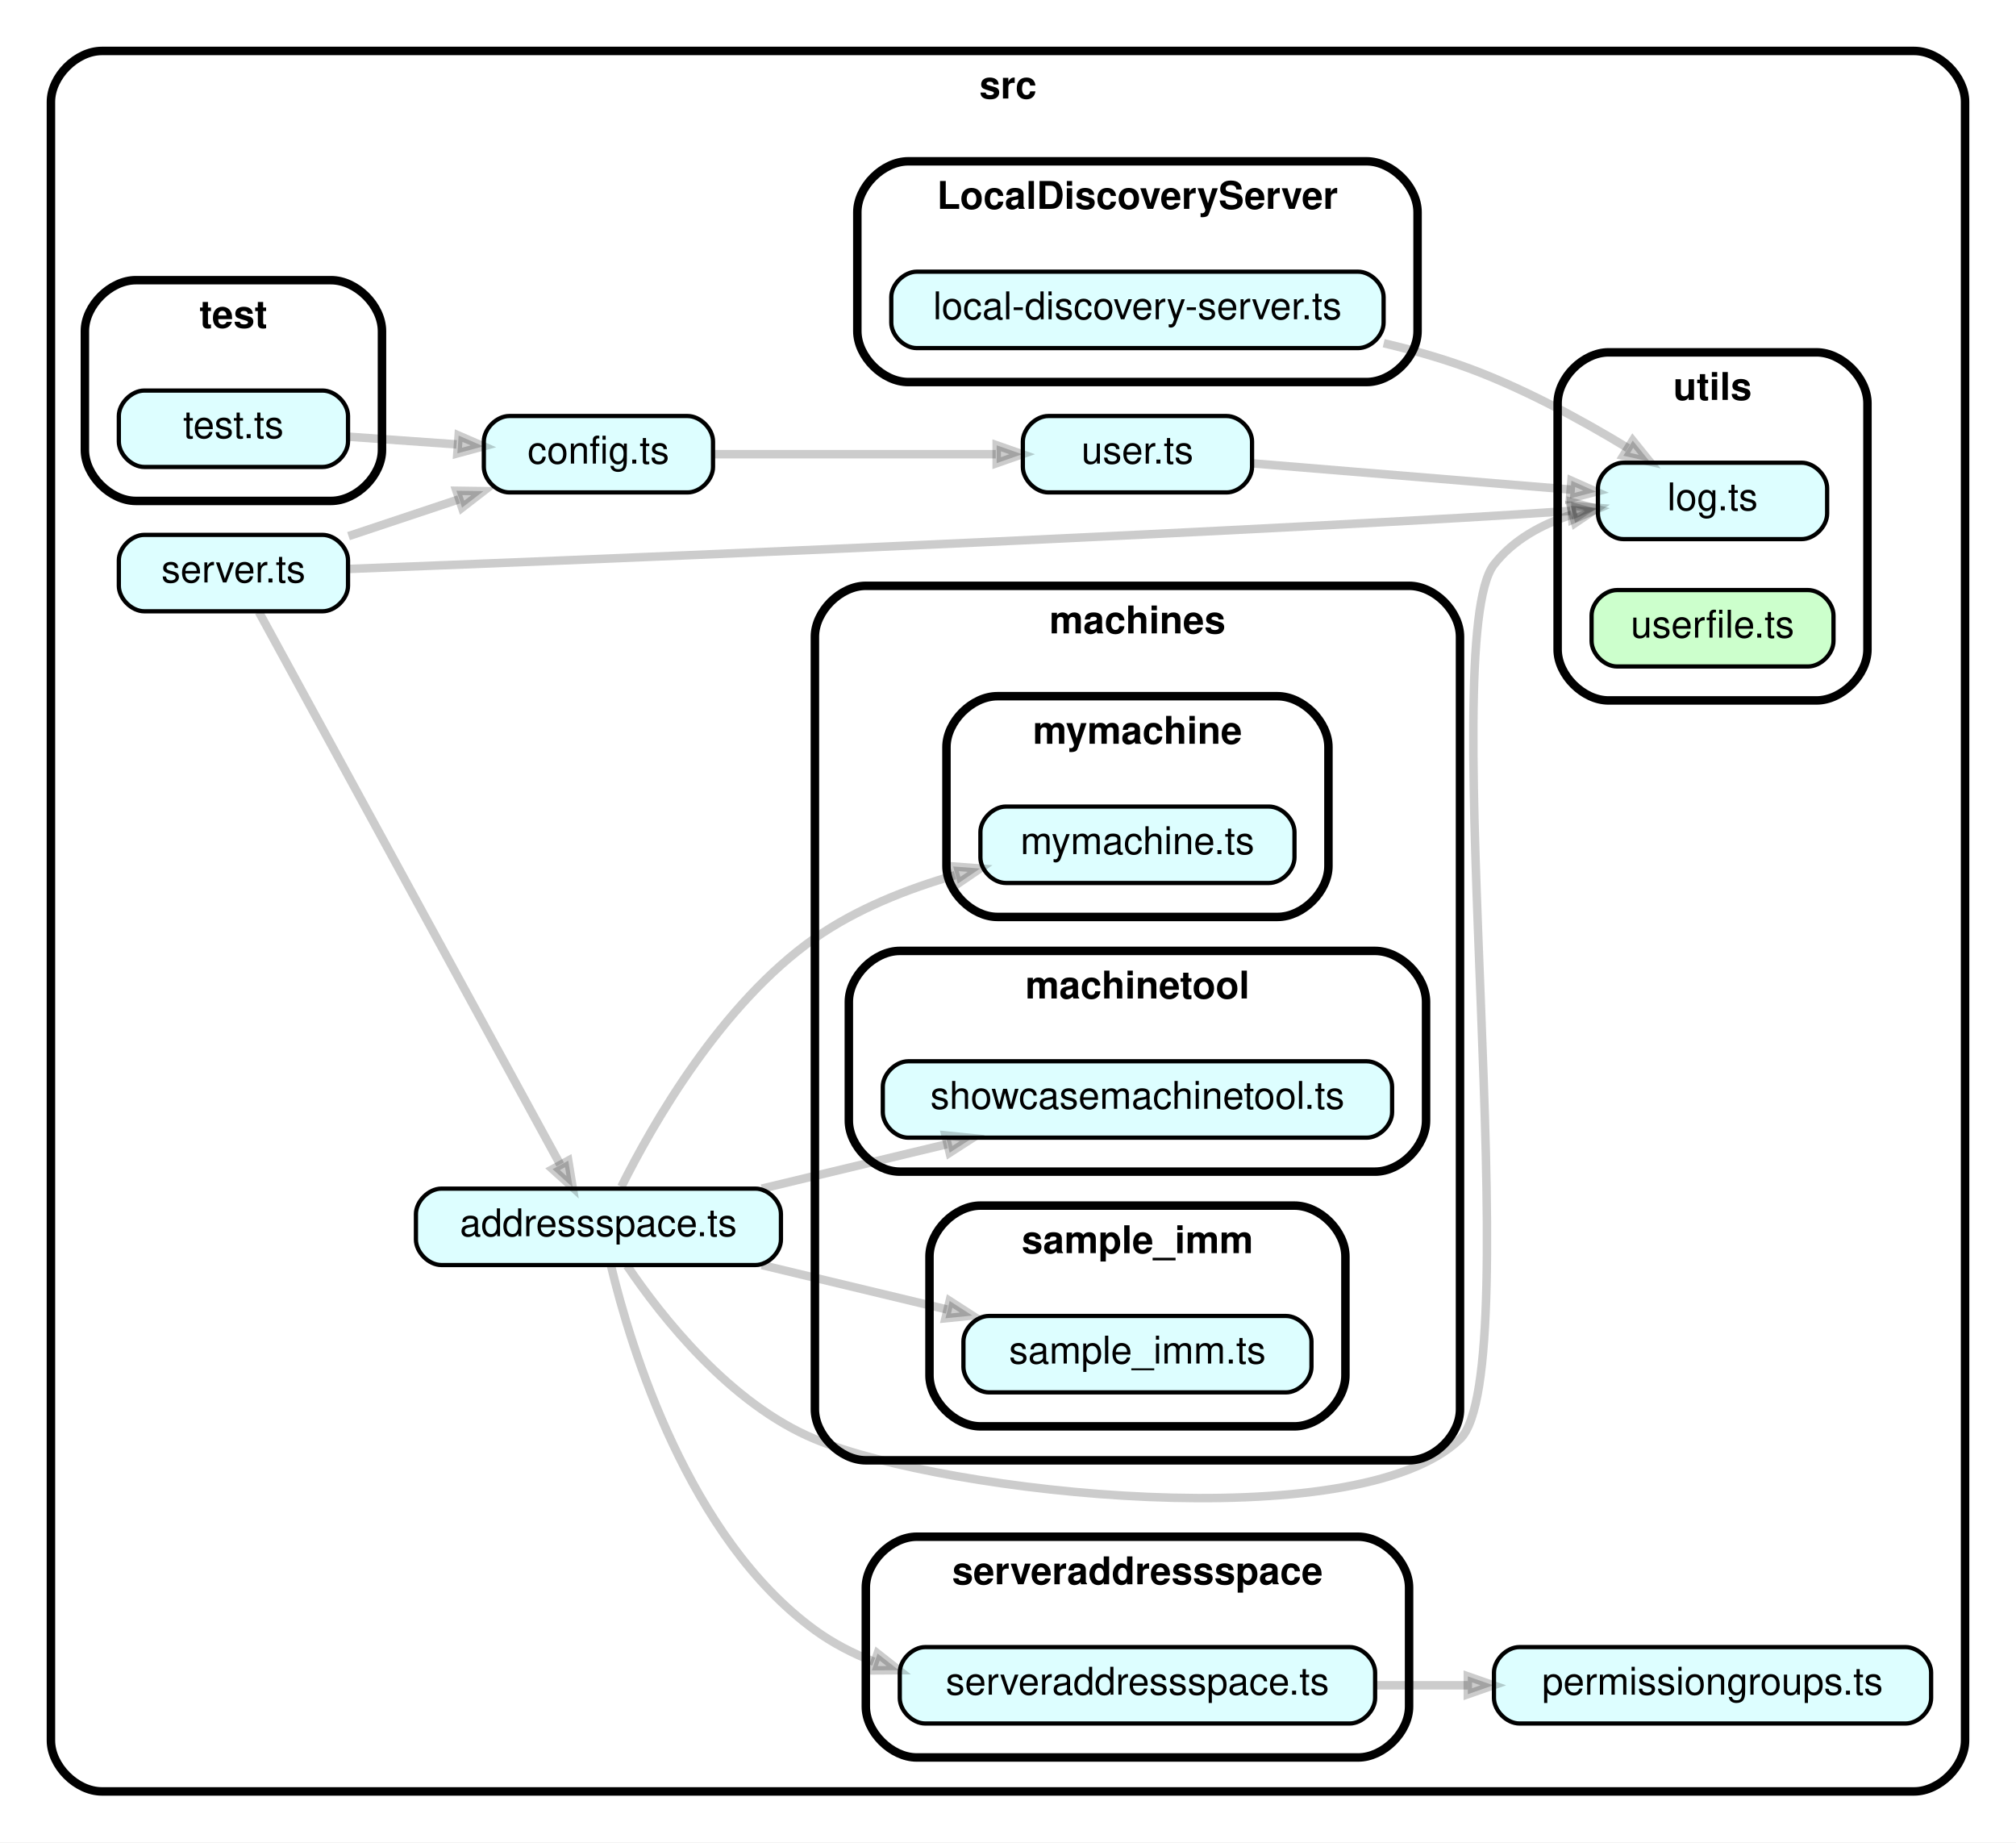
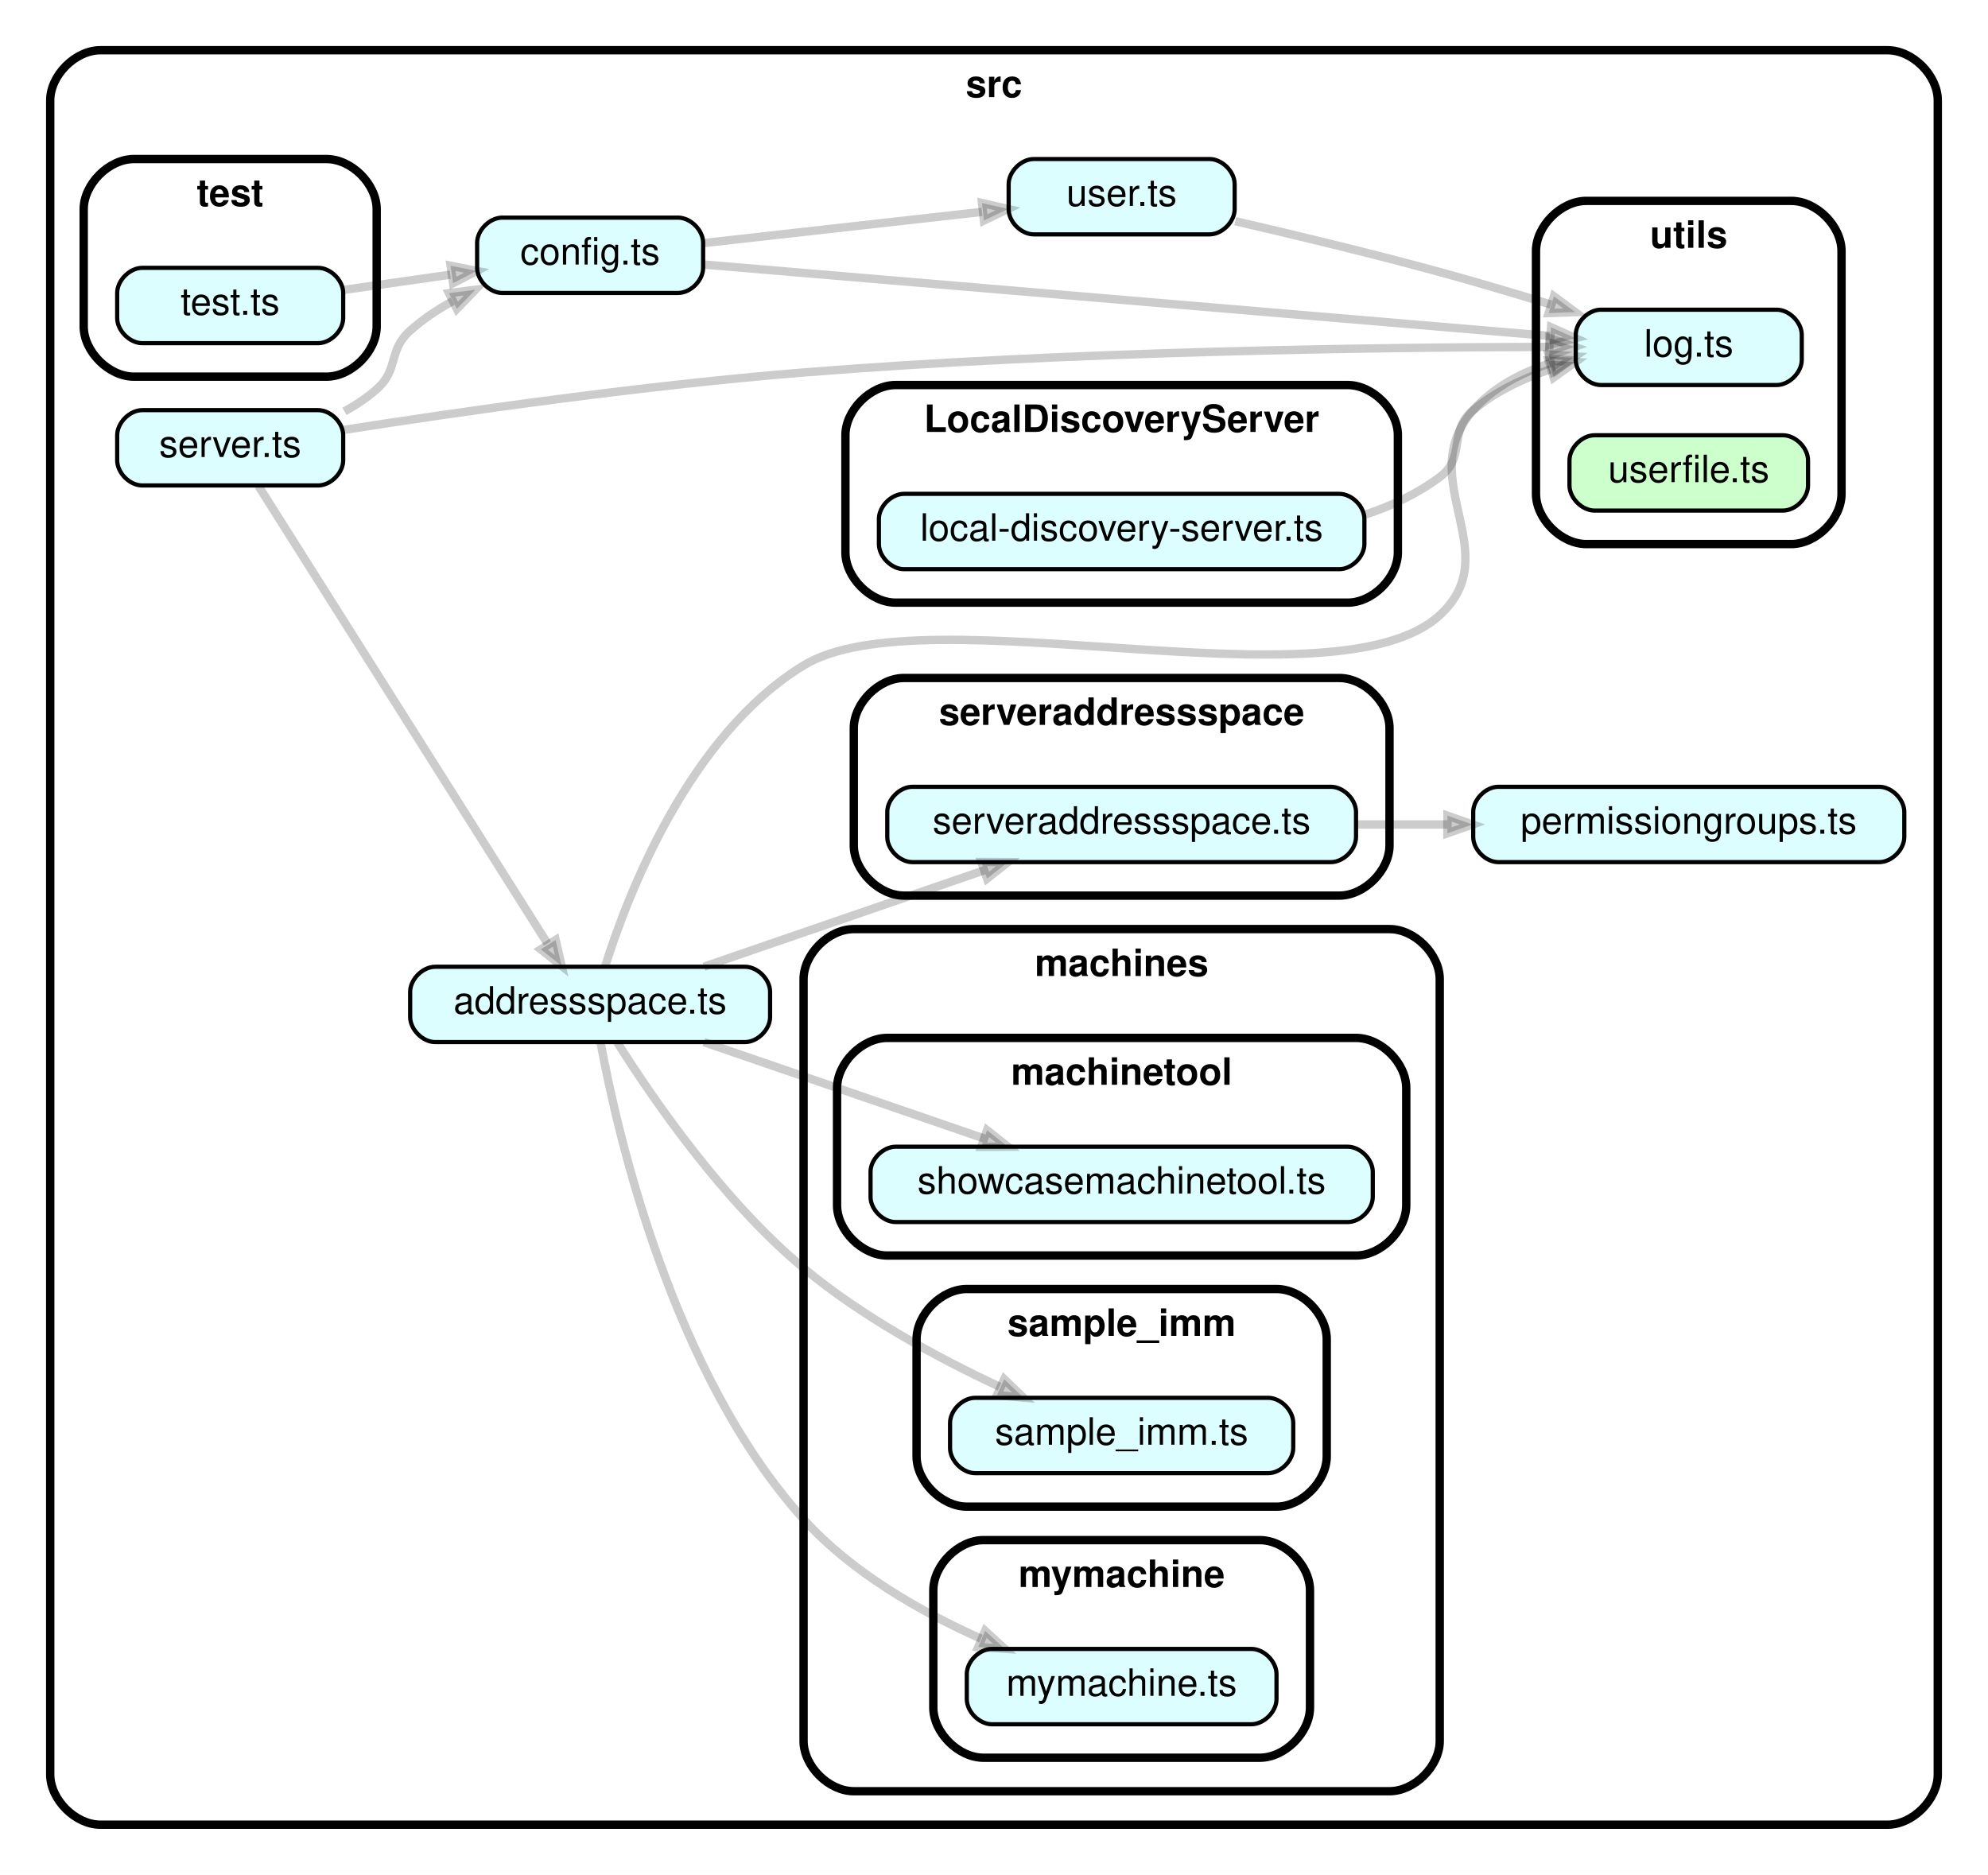
- <svg xmlns="http://www.w3.org/2000/svg" xmlns:xlink="http://www.w3.org/1999/xlink" width="475pt" height="434pt" viewBox="0.00 0.00 475.00 434.00">
-   <g id="graph0" class="graph" transform="scale(1 1) rotate(0) translate(4 430)">
-     <polygon fill="white" stroke="transparent" points="-4,4 -4,-430 471,-430 471,4 -4,4" />
+ <svg xmlns="http://www.w3.org/2000/svg" xmlns:xlink="http://www.w3.org/1999/xlink" width="475pt" height="448pt" viewBox="0.00 0.00 475.00 448.00">
+   <g id="graph0" class="graph" transform="scale(1 1) rotate(0) translate(4 444)">
+     <polygon fill="white" stroke="transparent" points="-4,4 -4,-444 471,-444 471,4 -4,4" />
    <g id="clust1" class="cluster">
-       <path fill="#ffffff" stroke="black" stroke-width="2" d="M20,-8C20,-8 447,-8 447,-8 453,-8 459,-14 459,-20 459,-20 459,-406 459,-406 459,-412 453,-418 447,-418 447,-418 20,-418 20,-418 14,-418 8,-412 8,-406 8,-406 8,-20 8,-20 8,-14 14,-8 20,-8" />
-       <text text-anchor="middle" x="233.5" y="-406.8" font-family="Helvetica,sans-Serif" font-weight="bold" font-size="9.00">src</text>
+       <path fill="#ffffff" stroke="black" stroke-width="2" d="M20,-8C20,-8 447,-8 447,-8 453,-8 459,-14 459,-20 459,-20 459,-420 459,-420 459,-426 453,-432 447,-432 447,-432 20,-432 20,-432 14,-432 8,-426 8,-420 8,-420 8,-20 8,-20 8,-14 14,-8 20,-8" />
+       <text text-anchor="middle" x="233.5" y="-420.8" font-family="Helvetica,sans-Serif" font-weight="bold" font-size="9.00">src</text>
    </g>
    <g id="clust2" class="cluster">
-       <path fill="#ffffff" stroke="black" stroke-width="2" d="M210,-340C210,-340 318,-340 318,-340 324,-340 330,-346 330,-352 330,-352 330,-380 330,-380 330,-386 324,-392 318,-392 318,-392 210,-392 210,-392 204,-392 198,-386 198,-380 198,-380 198,-352 198,-352 198,-346 204,-340 210,-340" />
-       <text text-anchor="middle" x="264" y="-380.8" font-family="Helvetica,sans-Serif" font-weight="bold" font-size="9.00">LocalDiscoveryServer</text>
+       <path fill="#ffffff" stroke="black" stroke-width="2" d="M210,-300C210,-300 318,-300 318,-300 324,-300 330,-306 330,-312 330,-312 330,-340 330,-340 330,-346 324,-352 318,-352 318,-352 210,-352 210,-352 204,-352 198,-346 198,-340 198,-340 198,-312 198,-312 198,-306 204,-300 210,-300" />
+       <text text-anchor="middle" x="264" y="-340.8" font-family="Helvetica,sans-Serif" font-weight="bold" font-size="9.00">LocalDiscoveryServer</text>
    </g>
    <g id="clust3" class="cluster">
-       <path fill="#ffffff" stroke="black" stroke-width="2" d="M200,-86C200,-86 328,-86 328,-86 334,-86 340,-92 340,-98 340,-98 340,-280 340,-280 340,-286 334,-292 328,-292 328,-292 200,-292 200,-292 194,-292 188,-286 188,-280 188,-280 188,-98 188,-98 188,-92 194,-86 200,-86" />
-       <text text-anchor="middle" x="264" y="-280.8" font-family="Helvetica,sans-Serif" font-weight="bold" font-size="9.00">machines</text>
+       <path fill="#ffffff" stroke="black" stroke-width="2" d="M200,-16C200,-16 328,-16 328,-16 334,-16 340,-22 340,-28 340,-28 340,-210 340,-210 340,-216 334,-222 328,-222 328,-222 200,-222 200,-222 194,-222 188,-216 188,-210 188,-210 188,-28 188,-28 188,-22 194,-16 200,-16" />
+       <text text-anchor="middle" x="264" y="-210.8" font-family="Helvetica,sans-Serif" font-weight="bold" font-size="9.00">machines</text>
+     </g>
+     <g id="clust4" class="cluster">
+       <path fill="#ffffff" stroke="black" stroke-width="2" d="M208,-144C208,-144 320,-144 320,-144 326,-144 332,-150 332,-156 332,-156 332,-184 332,-184 332,-190 326,-196 320,-196 320,-196 208,-196 208,-196 202,-196 196,-190 196,-184 196,-184 196,-156 196,-156 196,-150 202,-144 208,-144" />
+       <text text-anchor="middle" x="264" y="-184.8" font-family="Helvetica,sans-Serif" font-weight="bold" font-size="9.00">machinetool</text>
+     </g>
+     <g id="clust6" class="cluster">
+       <path fill="#ffffff" stroke="black" stroke-width="2" d="M227,-84C227,-84 301,-84 301,-84 307,-84 313,-90 313,-96 313,-96 313,-124 313,-124 313,-130 307,-136 301,-136 301,-136 227,-136 227,-136 221,-136 215,-130 215,-124 215,-124 215,-96 215,-96 215,-90 221,-84 227,-84" />
+       <text text-anchor="middle" x="264" y="-124.8" font-family="Helvetica,sans-Serif" font-weight="bold" font-size="9.00">sample_imm</text>
    </g>
    <g id="clust5" class="cluster">
-       <path fill="#ffffff" stroke="black" stroke-width="2" d="M231,-214C231,-214 297,-214 297,-214 303,-214 309,-220 309,-226 309,-226 309,-254 309,-254 309,-260 303,-266 297,-266 297,-266 231,-266 231,-266 225,-266 219,-260 219,-254 219,-254 219,-226 219,-226 219,-220 225,-214 231,-214" />
-       <text text-anchor="middle" x="264" y="-254.8" font-family="Helvetica,sans-Serif" font-weight="bold" font-size="9.00">mymachine</text>
-     </g>
-     <g id="clust4" class="cluster">
-       <path fill="#ffffff" stroke="black" stroke-width="2" d="M208,-154C208,-154 320,-154 320,-154 326,-154 332,-160 332,-166 332,-166 332,-194 332,-194 332,-200 326,-206 320,-206 320,-206 208,-206 208,-206 202,-206 196,-200 196,-194 196,-194 196,-166 196,-166 196,-160 202,-154 208,-154" />
-       <text text-anchor="middle" x="264" y="-194.8" font-family="Helvetica,sans-Serif" font-weight="bold" font-size="9.00">machinetool</text>
-     </g>
-     <g id="clust6" class="cluster">
-       <path fill="#ffffff" stroke="black" stroke-width="2" d="M227,-94C227,-94 301,-94 301,-94 307,-94 313,-100 313,-106 313,-106 313,-134 313,-134 313,-140 307,-146 301,-146 301,-146 227,-146 227,-146 221,-146 215,-140 215,-134 215,-134 215,-106 215,-106 215,-100 221,-94 227,-94" />
-       <text text-anchor="middle" x="264" y="-134.8" font-family="Helvetica,sans-Serif" font-weight="bold" font-size="9.00">sample_imm</text>
+       <path fill="#ffffff" stroke="black" stroke-width="2" d="M231,-24C231,-24 297,-24 297,-24 303,-24 309,-30 309,-36 309,-36 309,-64 309,-64 309,-70 303,-76 297,-76 297,-76 231,-76 231,-76 225,-76 219,-70 219,-64 219,-64 219,-36 219,-36 219,-30 225,-24 231,-24" />
+       <text text-anchor="middle" x="264" y="-64.8" font-family="Helvetica,sans-Serif" font-weight="bold" font-size="9.00">mymachine</text>
    </g>
    <g id="clust7" class="cluster">
-       <path fill="#ffffff" stroke="black" stroke-width="2" d="M212,-16C212,-16 316,-16 316,-16 322,-16 328,-22 328,-28 328,-28 328,-56 328,-56 328,-62 322,-68 316,-68 316,-68 212,-68 212,-68 206,-68 200,-62 200,-56 200,-56 200,-28 200,-28 200,-22 206,-16 212,-16" />
-       <text text-anchor="middle" x="264" y="-56.8" font-family="Helvetica,sans-Serif" font-weight="bold" font-size="9.00">serveraddressspace</text>
+       <path fill="#ffffff" stroke="black" stroke-width="2" d="M212,-230C212,-230 316,-230 316,-230 322,-230 328,-236 328,-242 328,-242 328,-270 328,-270 328,-276 322,-282 316,-282 316,-282 212,-282 212,-282 206,-282 200,-276 200,-270 200,-270 200,-242 200,-242 200,-236 206,-230 212,-230" />
+       <text text-anchor="middle" x="264" y="-270.8" font-family="Helvetica,sans-Serif" font-weight="bold" font-size="9.00">serveraddressspace</text>
    </g>
    <g id="clust8" class="cluster">
-       <path fill="#ffffff" stroke="black" stroke-width="2" d="M28,-312C28,-312 74,-312 74,-312 80,-312 86,-318 86,-324 86,-324 86,-352 86,-352 86,-358 80,-364 74,-364 74,-364 28,-364 28,-364 22,-364 16,-358 16,-352 16,-352 16,-324 16,-324 16,-318 22,-312 28,-312" />
-       <text text-anchor="middle" x="51" y="-352.8" font-family="Helvetica,sans-Serif" font-weight="bold" font-size="9.00">test</text>
+       <path fill="#ffffff" stroke="black" stroke-width="2" d="M28,-354C28,-354 74,-354 74,-354 80,-354 86,-360 86,-366 86,-366 86,-394 86,-394 86,-400 80,-406 74,-406 74,-406 28,-406 28,-406 22,-406 16,-400 16,-394 16,-394 16,-366 16,-366 16,-360 22,-354 28,-354" />
+       <text text-anchor="middle" x="51" y="-394.8" font-family="Helvetica,sans-Serif" font-weight="bold" font-size="9.00">test</text>
    </g>
    <g id="clust9" class="cluster">
-       <path fill="#ffffff" stroke="black" stroke-width="2" d="M375,-265C375,-265 424,-265 424,-265 430,-265 436,-271 436,-277 436,-277 436,-335 436,-335 436,-341 430,-347 424,-347 424,-347 375,-347 375,-347 369,-347 363,-341 363,-335 363,-335 363,-277 363,-277 363,-271 369,-265 375,-265" />
-       <text text-anchor="middle" x="399.5" y="-335.8" font-family="Helvetica,sans-Serif" font-weight="bold" font-size="9.00">utils</text>
+       <path fill="#ffffff" stroke="black" stroke-width="2" d="M375,-314C375,-314 424,-314 424,-314 430,-314 436,-320 436,-326 436,-326 436,-384 436,-384 436,-390 430,-396 424,-396 424,-396 375,-396 375,-396 369,-396 363,-390 363,-384 363,-384 363,-326 363,-326 363,-320 369,-314 375,-314" />
+       <text text-anchor="middle" x="399.5" y="-384.8" font-family="Helvetica,sans-Serif" font-weight="bold" font-size="9.00">utils</text>
    </g>
    <g id="node1" class="node">
      <g id="a_node1">
        <a xlink:href="src/LocalDiscoveryServer/local-discovery-server.ts" xlink:title="local-discovery-server.ts">
-           <path fill="#ddfeff" stroke="black" d="M316,-366C316,-366 212,-366 212,-366 209,-366 206,-363 206,-360 206,-360 206,-354 206,-354 206,-351 209,-348 212,-348 212,-348 316,-348 316,-348 319,-348 322,-351 322,-354 322,-354 322,-360 322,-360 322,-363 319,-366 316,-366" />
-           <text text-anchor="middle" x="264" y="-354.8" font-family="Helvetica,sans-Serif" font-size="9.00">local-discovery-server.ts</text>
+           <path fill="#ddfeff" stroke="black" d="M316,-326C316,-326 212,-326 212,-326 209,-326 206,-323 206,-320 206,-320 206,-314 206,-314 206,-311 209,-308 212,-308 212,-308 316,-308 316,-308 319,-308 322,-311 322,-314 322,-314 322,-320 322,-320 322,-323 319,-326 316,-326" />
+           <text text-anchor="middle" x="264" y="-314.8" font-family="Helvetica,sans-Serif" font-size="9.00">local-discovery-server.ts</text>
        </a>
      </g>
    </g>
    <g id="node2" class="node">
      <g id="a_node2">
        <a xlink:href="src/utils/log.ts" xlink:title="log.ts">
-           <path fill="#ddfeff" stroke="black" d="M420.5,-321C420.5,-321 378.5,-321 378.5,-321 375.5,-321 372.5,-318 372.5,-315 372.5,-315 372.5,-309 372.5,-309 372.5,-306 375.5,-303 378.5,-303 378.5,-303 420.5,-303 420.5,-303 423.5,-303 426.5,-306 426.5,-309 426.5,-309 426.5,-315 426.5,-315 426.5,-318 423.5,-321 420.5,-321" />
-           <text text-anchor="middle" x="399.5" y="-309.8" font-family="Helvetica,sans-Serif" font-size="9.00">log.ts</text>
+           <path fill="#ddfeff" stroke="black" d="M420.5,-370C420.5,-370 378.5,-370 378.5,-370 375.5,-370 372.5,-367 372.5,-364 372.5,-364 372.5,-358 372.5,-358 372.5,-355 375.5,-352 378.5,-352 378.5,-352 420.5,-352 420.5,-352 423.5,-352 426.5,-355 426.5,-358 426.5,-358 426.5,-364 426.5,-364 426.5,-367 423.5,-370 420.5,-370" />
+           <text text-anchor="middle" x="399.5" y="-358.8" font-family="Helvetica,sans-Serif" font-size="9.00">log.ts</text>
        </a>
      </g>
    </g>
    <g id="edge1" class="edge">
-       <path fill="none" stroke="#000000" stroke-width="2" stroke-opacity="0.2" d="M322.02,-349.16C328.16,-347.71 334.26,-346 340,-344 353.9,-339.14 368.43,-331.21 379.53,-324.46" />
-       <polygon fill="#000000" fill-opacity="0.2" stroke="#000000" stroke-width="2" stroke-opacity="0.2" points="380.7,-326.21 384.69,-321.26 378.48,-322.64 380.7,-326.21" />
+       <path fill="none" stroke="#000000" stroke-width="2" stroke-opacity="0.2" d="M322.23,-321.05C328.61,-323.16 334.7,-326.06 340,-330 346.38,-334.74 341.91,-340.89 348,-346 353.26,-350.41 359.77,-353.52 366.35,-355.72" />
+       <polygon fill="#000000" fill-opacity="0.2" stroke="#000000" stroke-width="2" stroke-opacity="0.2" points="366.03,-357.82 372.38,-357.49 367.22,-353.79 366.03,-357.82" />
    </g>
    <g id="node3" class="node">
      <g id="a_node3">
        <a xlink:href="src/addressspace.ts" xlink:title="addressspace.ts">
-           <path fill="#ddfeff" stroke="black" d="M174,-150C174,-150 100,-150 100,-150 97,-150 94,-147 94,-144 94,-144 94,-138 94,-138 94,-135 97,-132 100,-132 100,-132 174,-132 174,-132 177,-132 180,-135 180,-138 180,-138 180,-144 180,-144 180,-147 177,-150 174,-150" />
-           <text text-anchor="middle" x="137" y="-138.8" font-family="Helvetica,sans-Serif" font-size="9.00">addressspace.ts</text>
+           <path fill="#ddfeff" stroke="black" d="M174,-213C174,-213 100,-213 100,-213 97,-213 94,-210 94,-207 94,-207 94,-201 94,-201 94,-198 97,-195 100,-195 100,-195 174,-195 174,-195 177,-195 180,-198 180,-201 180,-201 180,-207 180,-207 180,-210 177,-213 174,-213" />
+           <text text-anchor="middle" x="137" y="-201.8" font-family="Helvetica,sans-Serif" font-size="9.00">addressspace.ts</text>
        </a>
      </g>
    </g>
    <g id="edge6" class="edge">
-       <path fill="none" stroke="#000000" stroke-width="2" stroke-opacity="0.2" d="M143.75,-131.83C151.89,-119.8 168.04,-99.27 188,-91 219.21,-78.07 315.66,-67.58 340,-91 356.51,-106.88 333.95,-278.91 348,-297 352.56,-302.87 359.31,-306.52 366.4,-308.78" />
-       <polygon fill="#000000" fill-opacity="0.2" stroke="#000000" stroke-width="2" stroke-opacity="0.2" points="366.07,-310.86 372.4,-310.36 367.14,-306.8 366.07,-310.86" />
+       <path fill="none" stroke="#000000" stroke-width="2" stroke-opacity="0.2" d="M140.56,-213.01C146.03,-230.39 160.64,-268.29 188,-285 216.92,-302.66 315.07,-274.06 340,-297 356.24,-311.94 333.42,-329.44 348,-346 352.82,-351.47 359.53,-354.99 366.49,-357.24" />
+       <polygon fill="#000000" fill-opacity="0.2" stroke="#000000" stroke-width="2" stroke-opacity="0.2" points="366.01,-359.29 372.36,-358.85 367.12,-355.24 366.01,-359.29" />
    </g>
    <g id="node4" class="node">
      <g id="a_node4">
        <a xlink:href="src/machines/machinetool/showcasemachinetool.ts" xlink:title="showcasemachinetool.ts">
-           <path fill="#ddfeff" stroke="black" d="M318,-180C318,-180 210,-180 210,-180 207,-180 204,-177 204,-174 204,-174 204,-168 204,-168 204,-165 207,-162 210,-162 210,-162 318,-162 318,-162 321,-162 324,-165 324,-168 324,-168 324,-174 324,-174 324,-177 321,-180 318,-180" />
-           <text text-anchor="middle" x="264" y="-168.8" font-family="Helvetica,sans-Serif" font-size="9.00">showcasemachinetool.ts</text>
+           <path fill="#ddfeff" stroke="black" d="M318,-170C318,-170 210,-170 210,-170 207,-170 204,-167 204,-164 204,-164 204,-158 204,-158 204,-155 207,-152 210,-152 210,-152 318,-152 318,-152 321,-152 324,-155 324,-158 324,-158 324,-164 324,-164 324,-167 321,-170 318,-170" />
+           <text text-anchor="middle" x="264" y="-158.8" font-family="Helvetica,sans-Serif" font-size="9.00">showcasemachinetool.ts</text>
        </a>
      </g>
    </g>
    <g id="edge2" class="edge">
-       <path fill="none" stroke="#000000" stroke-width="2" stroke-opacity="0.2" d="M175.5,-150C189.22,-153.29 204.86,-157.05 219.09,-160.46" />
-       <polygon fill="#000000" fill-opacity="0.2" stroke="#000000" stroke-width="2" stroke-opacity="0.2" points="218.77,-162.54 225.09,-161.9 219.75,-158.46 218.77,-162.54" />
+       <path fill="none" stroke="#000000" stroke-width="2" stroke-opacity="0.2" d="M164.2,-194.99C183.7,-188.28 210.42,-179.09 231.15,-171.96" />
+       <polygon fill="#000000" fill-opacity="0.2" stroke="#000000" stroke-width="2" stroke-opacity="0.2" points="231.84,-173.94 236.83,-170 230.47,-169.97 231.84,-173.94" />
    </g>
    <g id="node5" class="node">
      <g id="a_node5">
        <a xlink:href="src/machines/mymachine/mymachine.ts" xlink:title="mymachine.ts">
-           <path fill="#ddfeff" stroke="black" d="M295,-240C295,-240 233,-240 233,-240 230,-240 227,-237 227,-234 227,-234 227,-228 227,-228 227,-225 230,-222 233,-222 233,-222 295,-222 295,-222 298,-222 301,-225 301,-228 301,-228 301,-234 301,-234 301,-237 298,-240 295,-240" />
-           <text text-anchor="middle" x="264" y="-228.8" font-family="Helvetica,sans-Serif" font-size="9.00">mymachine.ts</text>
+           <path fill="#ddfeff" stroke="black" d="M295,-50C295,-50 233,-50 233,-50 230,-50 227,-47 227,-44 227,-44 227,-38 227,-38 227,-35 230,-32 233,-32 233,-32 295,-32 295,-32 298,-32 301,-35 301,-38 301,-38 301,-44 301,-44 301,-47 298,-50 295,-50" />
+           <text text-anchor="middle" x="264" y="-38.8" font-family="Helvetica,sans-Serif" font-size="9.00">mymachine.ts</text>
        </a>
      </g>
    </g>
    <g id="edge3" class="edge">
-       <path fill="none" stroke="#000000" stroke-width="2" stroke-opacity="0.2" d="M142.4,-150.44C149.75,-165.17 165.92,-193.53 188,-209 197.75,-215.83 209.62,-220.56 221.02,-223.83" />
-       <polygon fill="#000000" fill-opacity="0.2" stroke="#000000" stroke-width="2" stroke-opacity="0.2" points="220.58,-225.89 226.92,-225.41 221.67,-221.83 220.58,-225.89" />
+       <path fill="none" stroke="#000000" stroke-width="2" stroke-opacity="0.2" d="M139.51,-194.84C143.59,-172.74 156.67,-115.76 188,-81 199.42,-68.32 215.83,-58.94 230.39,-52.45" />
+       <polygon fill="#000000" fill-opacity="0.2" stroke="#000000" stroke-width="2" stroke-opacity="0.2" points="231.38,-54.31 236.07,-50.03 229.73,-50.45 231.38,-54.31" />
    </g>
    <g id="node6" class="node">
      <g id="a_node6">
        <a xlink:href="src/machines/sample_imm/sample_imm.ts" xlink:title="sample_imm.ts">
-           <path fill="#ddfeff" stroke="black" d="M299,-120C299,-120 229,-120 229,-120 226,-120 223,-117 223,-114 223,-114 223,-108 223,-108 223,-105 226,-102 229,-102 229,-102 299,-102 299,-102 302,-102 305,-105 305,-108 305,-108 305,-114 305,-114 305,-117 302,-120 299,-120" />
-           <text text-anchor="middle" x="264" y="-108.8" font-family="Helvetica,sans-Serif" font-size="9.00">sample_imm.ts</text>
+           <path fill="#ddfeff" stroke="black" d="M299,-110C299,-110 229,-110 229,-110 226,-110 223,-107 223,-104 223,-104 223,-98 223,-98 223,-95 226,-92 229,-92 229,-92 299,-92 299,-92 302,-92 305,-95 305,-98 305,-98 305,-104 305,-104 305,-107 302,-110 299,-110" />
+           <text text-anchor="middle" x="264" y="-98.8" font-family="Helvetica,sans-Serif" font-size="9.00">sample_imm.ts</text>
        </a>
      </g>
    </g>
    <g id="edge4" class="edge">
-       <path fill="none" stroke="#000000" stroke-width="2" stroke-opacity="0.2" d="M175.5,-132C189.22,-128.71 204.86,-124.95 219.09,-121.54" />
-       <polygon fill="#000000" fill-opacity="0.2" stroke="#000000" stroke-width="2" stroke-opacity="0.2" points="219.75,-123.54 225.09,-120.1 218.77,-119.46 219.75,-123.54" />
+       <path fill="none" stroke="#000000" stroke-width="2" stroke-opacity="0.2" d="M143.5,-194.89C151.82,-181.7 168.69,-157.09 188,-141 202.01,-129.32 219.97,-119.6 234.81,-112.66" />
+       <polygon fill="#000000" fill-opacity="0.2" stroke="#000000" stroke-width="2" stroke-opacity="0.2" points="235.95,-114.45 240.53,-110.05 234.2,-110.63 235.95,-114.45" />
    </g>
    <g id="node7" class="node">
      <g id="a_node7">
        <a xlink:href="src/serveraddressspace/serveraddressspace.ts" xlink:title="serveraddressspace.ts">
-           <path fill="#ddfeff" stroke="black" d="M314,-42C314,-42 214,-42 214,-42 211,-42 208,-39 208,-36 208,-36 208,-30 208,-30 208,-27 211,-24 214,-24 214,-24 314,-24 314,-24 317,-24 320,-27 320,-30 320,-30 320,-36 320,-36 320,-39 317,-42 314,-42" />
-           <text text-anchor="middle" x="264" y="-30.8" font-family="Helvetica,sans-Serif" font-size="9.00">serveraddressspace.ts</text>
+           <path fill="#ddfeff" stroke="black" d="M314,-256C314,-256 214,-256 214,-256 211,-256 208,-253 208,-250 208,-250 208,-244 208,-244 208,-241 211,-238 214,-238 214,-238 314,-238 314,-238 317,-238 320,-241 320,-244 320,-244 320,-250 320,-250 320,-253 317,-256 314,-256" />
+           <text text-anchor="middle" x="264" y="-244.8" font-family="Helvetica,sans-Serif" font-size="9.00">serveraddressspace.ts</text>
        </a>
      </g>
    </g>
    <g id="edge5" class="edge">
-       <path fill="none" stroke="#000000" stroke-width="2" stroke-opacity="0.2" d="M139.94,-131.92C144.57,-112.67 158.16,-67.71 188,-46 192.22,-42.93 196.93,-40.49 201.87,-38.57" />
-       <polygon fill="#000000" fill-opacity="0.2" stroke="#000000" stroke-width="2" stroke-opacity="0.2" points="202.77,-40.48 207.77,-36.55 201.41,-36.51 202.77,-40.48" />
+       <path fill="none" stroke="#000000" stroke-width="2" stroke-opacity="0.2" d="M164.2,-213.01C183.7,-219.72 210.42,-228.91 231.15,-236.04" />
+       <polygon fill="#000000" fill-opacity="0.2" stroke="#000000" stroke-width="2" stroke-opacity="0.2" points="230.47,-238.03 236.83,-238 231.84,-234.06 230.47,-238.03" />
    </g>
    <g id="node10" class="node">
      <g id="a_node10">
        <a xlink:href="src/permissiongroups.ts" xlink:title="permissiongroups.ts">
-           <path fill="#ddfeff" stroke="black" d="M445,-42C445,-42 354,-42 354,-42 351,-42 348,-39 348,-36 348,-36 348,-30 348,-30 348,-27 351,-24 354,-24 354,-24 445,-24 445,-24 448,-24 451,-27 451,-30 451,-30 451,-36 451,-36 451,-39 448,-42 445,-42" />
-           <text text-anchor="middle" x="399.5" y="-30.8" font-family="Helvetica,sans-Serif" font-size="9.00">permissiongroups.ts</text>
-         </a>
-       </g>
-     </g>
-     <g id="edge11" class="edge">
-       <path fill="none" stroke="#000000" stroke-width="2" stroke-opacity="0.2" d="M320.07,-33C327.25,-33 334.62,-33 341.83,-33" />
-       <polygon fill="#000000" fill-opacity="0.2" stroke="#000000" stroke-width="2" stroke-opacity="0.2" points="341.84,-35.1 347.84,-33 341.84,-30.9 341.84,-35.1" />
+           <path fill="#ddfeff" stroke="black" d="M445,-256C445,-256 354,-256 354,-256 351,-256 348,-253 348,-250 348,-250 348,-244 348,-244 348,-241 351,-238 354,-238 354,-238 445,-238 445,-238 448,-238 451,-241 451,-244 451,-244 451,-250 451,-250 451,-253 448,-256 445,-256" />
+           <text text-anchor="middle" x="399.5" y="-244.8" font-family="Helvetica,sans-Serif" font-size="9.00">permissiongroups.ts</text>
+         </a>
+       </g>
+     </g>
+     <g id="edge12" class="edge">
+       <path fill="none" stroke="#000000" stroke-width="2" stroke-opacity="0.2" d="M320.07,-247C327.25,-247 334.62,-247 341.83,-247" />
+       <polygon fill="#000000" fill-opacity="0.2" stroke="#000000" stroke-width="2" stroke-opacity="0.2" points="341.84,-249.1 347.84,-247 341.84,-244.9 341.84,-249.1" />
    </g>
    <g id="node8" class="node">
      <g id="a_node8">
        <a xlink:href="src/config.ts" xlink:title="config.ts">
-           <path fill="#ddfeff" stroke="black" d="M158,-332C158,-332 116,-332 116,-332 113,-332 110,-329 110,-326 110,-326 110,-320 110,-320 110,-317 113,-314 116,-314 116,-314 158,-314 158,-314 161,-314 164,-317 164,-320 164,-320 164,-326 164,-326 164,-329 161,-332 158,-332" />
-           <text text-anchor="middle" x="137" y="-320.8" font-family="Helvetica,sans-Serif" font-size="9.00">config.ts</text>
-         </a>
-       </g>
+           <path fill="#ddfeff" stroke="black" d="M158,-392C158,-392 116,-392 116,-392 113,-392 110,-389 110,-386 110,-386 110,-380 110,-380 110,-377 113,-374 116,-374 116,-374 158,-374 158,-374 161,-374 164,-377 164,-380 164,-380 164,-386 164,-386 164,-389 161,-392 158,-392" />
+           <text text-anchor="middle" x="137" y="-380.8" font-family="Helvetica,sans-Serif" font-size="9.00">config.ts</text>
+         </a>
+       </g>
+     </g>
+     <g id="edge8" class="edge">
+       <path fill="none" stroke="#000000" stroke-width="2" stroke-opacity="0.2" d="M164.41,-380.77C212.51,-376.71 314.24,-368.12 366.31,-363.72" />
+       <polygon fill="#000000" fill-opacity="0.2" stroke="#000000" stroke-width="2" stroke-opacity="0.2" points="366.6,-365.8 372.41,-363.2 366.25,-361.62 366.6,-365.8" />
    </g>
    <g id="node9" class="node">
      <g id="a_node9">
        <a xlink:href="src/user.ts" xlink:title="user.ts">
-           <path fill="#ddfeff" stroke="black" d="M285,-332C285,-332 243,-332 243,-332 240,-332 237,-329 237,-326 237,-326 237,-320 237,-320 237,-317 240,-314 243,-314 243,-314 285,-314 285,-314 288,-314 291,-317 291,-320 291,-320 291,-326 291,-326 291,-329 288,-332 285,-332" />
-           <text text-anchor="middle" x="264" y="-320.8" font-family="Helvetica,sans-Serif" font-size="9.00">user.ts</text>
+           <path fill="#ddfeff" stroke="black" d="M285,-406C285,-406 243,-406 243,-406 240,-406 237,-403 237,-400 237,-400 237,-394 237,-394 237,-391 240,-388 243,-388 243,-388 285,-388 285,-388 288,-388 291,-391 291,-394 291,-394 291,-400 291,-400 291,-403 288,-406 285,-406" />
+           <text text-anchor="middle" x="264" y="-394.8" font-family="Helvetica,sans-Serif" font-size="9.00">user.ts</text>
        </a>
      </g>
    </g>
    <g id="edge7" class="edge">
-       <path fill="none" stroke="#000000" stroke-width="2" stroke-opacity="0.2" d="M164.2,-323C183.54,-323 209.96,-323 230.62,-323" />
-       <polygon fill="#000000" fill-opacity="0.2" stroke="#000000" stroke-width="2" stroke-opacity="0.2" points="230.83,-325.1 236.83,-323 230.83,-320.9 230.83,-325.1" />
-     </g>
-     <g id="edge13" class="edge">
-       <path fill="none" stroke="#000000" stroke-width="2" stroke-opacity="0.2" d="M291.06,-320.85C312.51,-319.09 343.03,-316.57 366.07,-314.67" />
-       <polygon fill="#000000" fill-opacity="0.2" stroke="#000000" stroke-width="2" stroke-opacity="0.2" points="366.25,-316.76 372.05,-314.18 365.9,-312.58 366.25,-316.76" />
+       <path fill="none" stroke="#000000" stroke-width="2" stroke-opacity="0.2" d="M164.2,-385.93C183.54,-388.1 209.96,-391.06 230.62,-393.37" />
+       <polygon fill="#000000" fill-opacity="0.2" stroke="#000000" stroke-width="2" stroke-opacity="0.2" points="230.63,-395.49 236.83,-394.07 231.1,-391.31 230.63,-395.49" />
+     </g>
+     <g id="edge14" class="edge">
+       <path fill="none" stroke="#000000" stroke-width="2" stroke-opacity="0.2" d="M291.14,-391.15C305.6,-387.81 323.85,-383.42 340,-379 348.66,-376.63 357.98,-373.86 366.57,-371.22" />
+       <polygon fill="#000000" fill-opacity="0.2" stroke="#000000" stroke-width="2" stroke-opacity="0.2" points="367.28,-373.2 372.39,-369.42 366.04,-369.19 367.28,-373.2" />
    </g>
    <g id="node11" class="node">
      <g id="a_node11">
        <a xlink:href="src/server.ts" xlink:title="server.ts">
-           <path fill="#ddfeff" stroke="black" d="M72,-304C72,-304 30,-304 30,-304 27,-304 24,-301 24,-298 24,-298 24,-292 24,-292 24,-289 27,-286 30,-286 30,-286 72,-286 72,-286 75,-286 78,-289 78,-292 78,-292 78,-298 78,-298 78,-301 75,-304 72,-304" />
-           <text text-anchor="middle" x="51" y="-292.8" font-family="Helvetica,sans-Serif" font-size="9.00">server.ts</text>
-         </a>
-       </g>
+           <path fill="#ddfeff" stroke="black" d="M72,-346C72,-346 30,-346 30,-346 27,-346 24,-343 24,-340 24,-340 24,-334 24,-334 24,-331 27,-328 30,-328 30,-328 72,-328 72,-328 75,-328 78,-331 78,-334 78,-334 78,-340 78,-340 78,-343 75,-346 72,-346" />
+           <text text-anchor="middle" x="51" y="-334.8" font-family="Helvetica,sans-Serif" font-size="9.00">server.ts</text>
+         </a>
+       </g>
+     </g>
+     <g id="edge11" class="edge">
+       <path fill="none" stroke="#000000" stroke-width="2" stroke-opacity="0.2" d="M78.24,-341.29C105.57,-345.57 149.66,-351.92 188,-355 250.91,-360.05 324.7,-361.02 366.09,-361.11" />
+       <polygon fill="#000000" fill-opacity="0.2" stroke="#000000" stroke-width="2" stroke-opacity="0.2" points="366.2,-363.21 372.2,-361.12 366.2,-359.01 366.2,-363.21" />
+     </g>
+     <g id="edge9" class="edge">
+       <path fill="none" stroke="#000000" stroke-width="2" stroke-opacity="0.2" d="M57.77,-327.86C72.1,-305.17 109.38,-246.16 126.79,-218.59" />
+       <polygon fill="#000000" fill-opacity="0.2" stroke="#000000" stroke-width="2" stroke-opacity="0.2" points="128.76,-219.4 130.19,-213.21 125.21,-217.16 128.76,-219.4" />
    </g>
    <g id="edge10" class="edge">
-       <path fill="none" stroke="#000000" stroke-width="2" stroke-opacity="0.2" d="M78.22,-295.98C128.84,-297.92 243.56,-302.53 340,-308 348.42,-308.48 357.52,-309.07 365.98,-309.64" />
-       <polygon fill="#000000" fill-opacity="0.2" stroke="#000000" stroke-width="2" stroke-opacity="0.2" points="366.17,-311.76 372.3,-310.08 366.46,-307.57 366.17,-311.76" />
-     </g>
-     <g id="edge8" class="edge">
-       <path fill="none" stroke="#000000" stroke-width="2" stroke-opacity="0.2" d="M57,-285.83C71.03,-260.1 110.85,-187.1 127.99,-155.68" />
-       <polygon fill="#000000" fill-opacity="0.2" stroke="#000000" stroke-width="2" stroke-opacity="0.2" points="129.89,-156.59 130.92,-150.32 126.2,-154.58 129.89,-156.59" />
-     </g>
-     <g id="edge9" class="edge">
-       <path fill="none" stroke="#000000" stroke-width="2" stroke-opacity="0.2" d="M78.12,-303.71C86.34,-306.45 95.5,-309.5 104.08,-312.36" />
-       <polygon fill="#000000" fill-opacity="0.2" stroke="#000000" stroke-width="2" stroke-opacity="0.2" points="103.54,-314.39 109.9,-314.3 104.87,-310.41 103.54,-314.39" />
+       <path fill="none" stroke="#000000" stroke-width="2" stroke-opacity="0.2" d="M78.3,-345.7C81.06,-347.22 83.7,-348.98 86,-351 91.38,-355.73 88.65,-360.23 94,-365 97.02,-367.7 100.51,-370.03 104.16,-372.05" />
+       <polygon fill="#000000" fill-opacity="0.2" stroke="#000000" stroke-width="2" stroke-opacity="0.2" points="103.28,-373.95 109.58,-374.77 105.16,-370.2 103.28,-373.95" />
    </g>
    <g id="node12" class="node">
      <g id="a_node12">
        <a xlink:href="src/test/test.ts" xlink:title="test.ts">
-           <path fill="#ddfeff" stroke="black" d="M72,-338C72,-338 30,-338 30,-338 27,-338 24,-335 24,-332 24,-332 24,-326 24,-326 24,-323 27,-320 30,-320 30,-320 72,-320 72,-320 75,-320 78,-323 78,-326 78,-326 78,-332 78,-332 78,-335 75,-338 72,-338" />
-           <text text-anchor="middle" x="51" y="-326.8" font-family="Helvetica,sans-Serif" font-size="9.00">test.ts</text>
-         </a>
-       </g>
-     </g>
-     <g id="edge12" class="edge">
-       <path fill="none" stroke="#000000" stroke-width="2" stroke-opacity="0.2" d="M78.12,-327.13C86.18,-326.56 95.15,-325.92 103.58,-325.32" />
-       <polygon fill="#000000" fill-opacity="0.2" stroke="#000000" stroke-width="2" stroke-opacity="0.2" points="104.06,-327.39 109.9,-324.86 103.76,-323.2 104.06,-327.39" />
+           <path fill="#ddfeff" stroke="black" d="M72,-380C72,-380 30,-380 30,-380 27,-380 24,-377 24,-374 24,-374 24,-368 24,-368 24,-365 27,-362 30,-362 30,-362 72,-362 72,-362 75,-362 78,-365 78,-368 78,-368 78,-374 78,-374 78,-377 75,-380 72,-380" />
+           <text text-anchor="middle" x="51" y="-368.8" font-family="Helvetica,sans-Serif" font-size="9.00">test.ts</text>
+         </a>
+       </g>
+     </g>
+     <g id="edge13" class="edge">
+       <path fill="none" stroke="#000000" stroke-width="2" stroke-opacity="0.2" d="M78.12,-374.73C86.18,-375.88 95.15,-377.16 103.58,-378.37" />
+       <polygon fill="#000000" fill-opacity="0.2" stroke="#000000" stroke-width="2" stroke-opacity="0.2" points="103.66,-380.5 109.9,-379.27 104.26,-376.34 103.66,-380.5" />
    </g>
    <g id="node13" class="node">
      <g id="a_node13">
        <a xlink:href="src/utils/userfile.ts" xlink:title="userfile.ts">
-           <path fill="#ccffcc" stroke="black" d="M422,-291C422,-291 377,-291 377,-291 374,-291 371,-288 371,-285 371,-285 371,-279 371,-279 371,-276 374,-273 377,-273 377,-273 422,-273 422,-273 425,-273 428,-276 428,-279 428,-279 428,-285 428,-285 428,-288 425,-291 422,-291" />
-           <text text-anchor="middle" x="399.5" y="-279.8" font-family="Helvetica,sans-Serif" font-size="9.00">userfile.ts</text>
+           <path fill="#ccffcc" stroke="black" d="M422,-340C422,-340 377,-340 377,-340 374,-340 371,-337 371,-334 371,-334 371,-328 371,-328 371,-325 374,-322 377,-322 377,-322 422,-322 422,-322 425,-322 428,-325 428,-328 428,-328 428,-334 428,-334 428,-337 425,-340 422,-340" />
+           <text text-anchor="middle" x="399.5" y="-328.8" font-family="Helvetica,sans-Serif" font-size="9.00">userfile.ts</text>
        </a>
      </g>
    </g>
  </g>
</svg>
